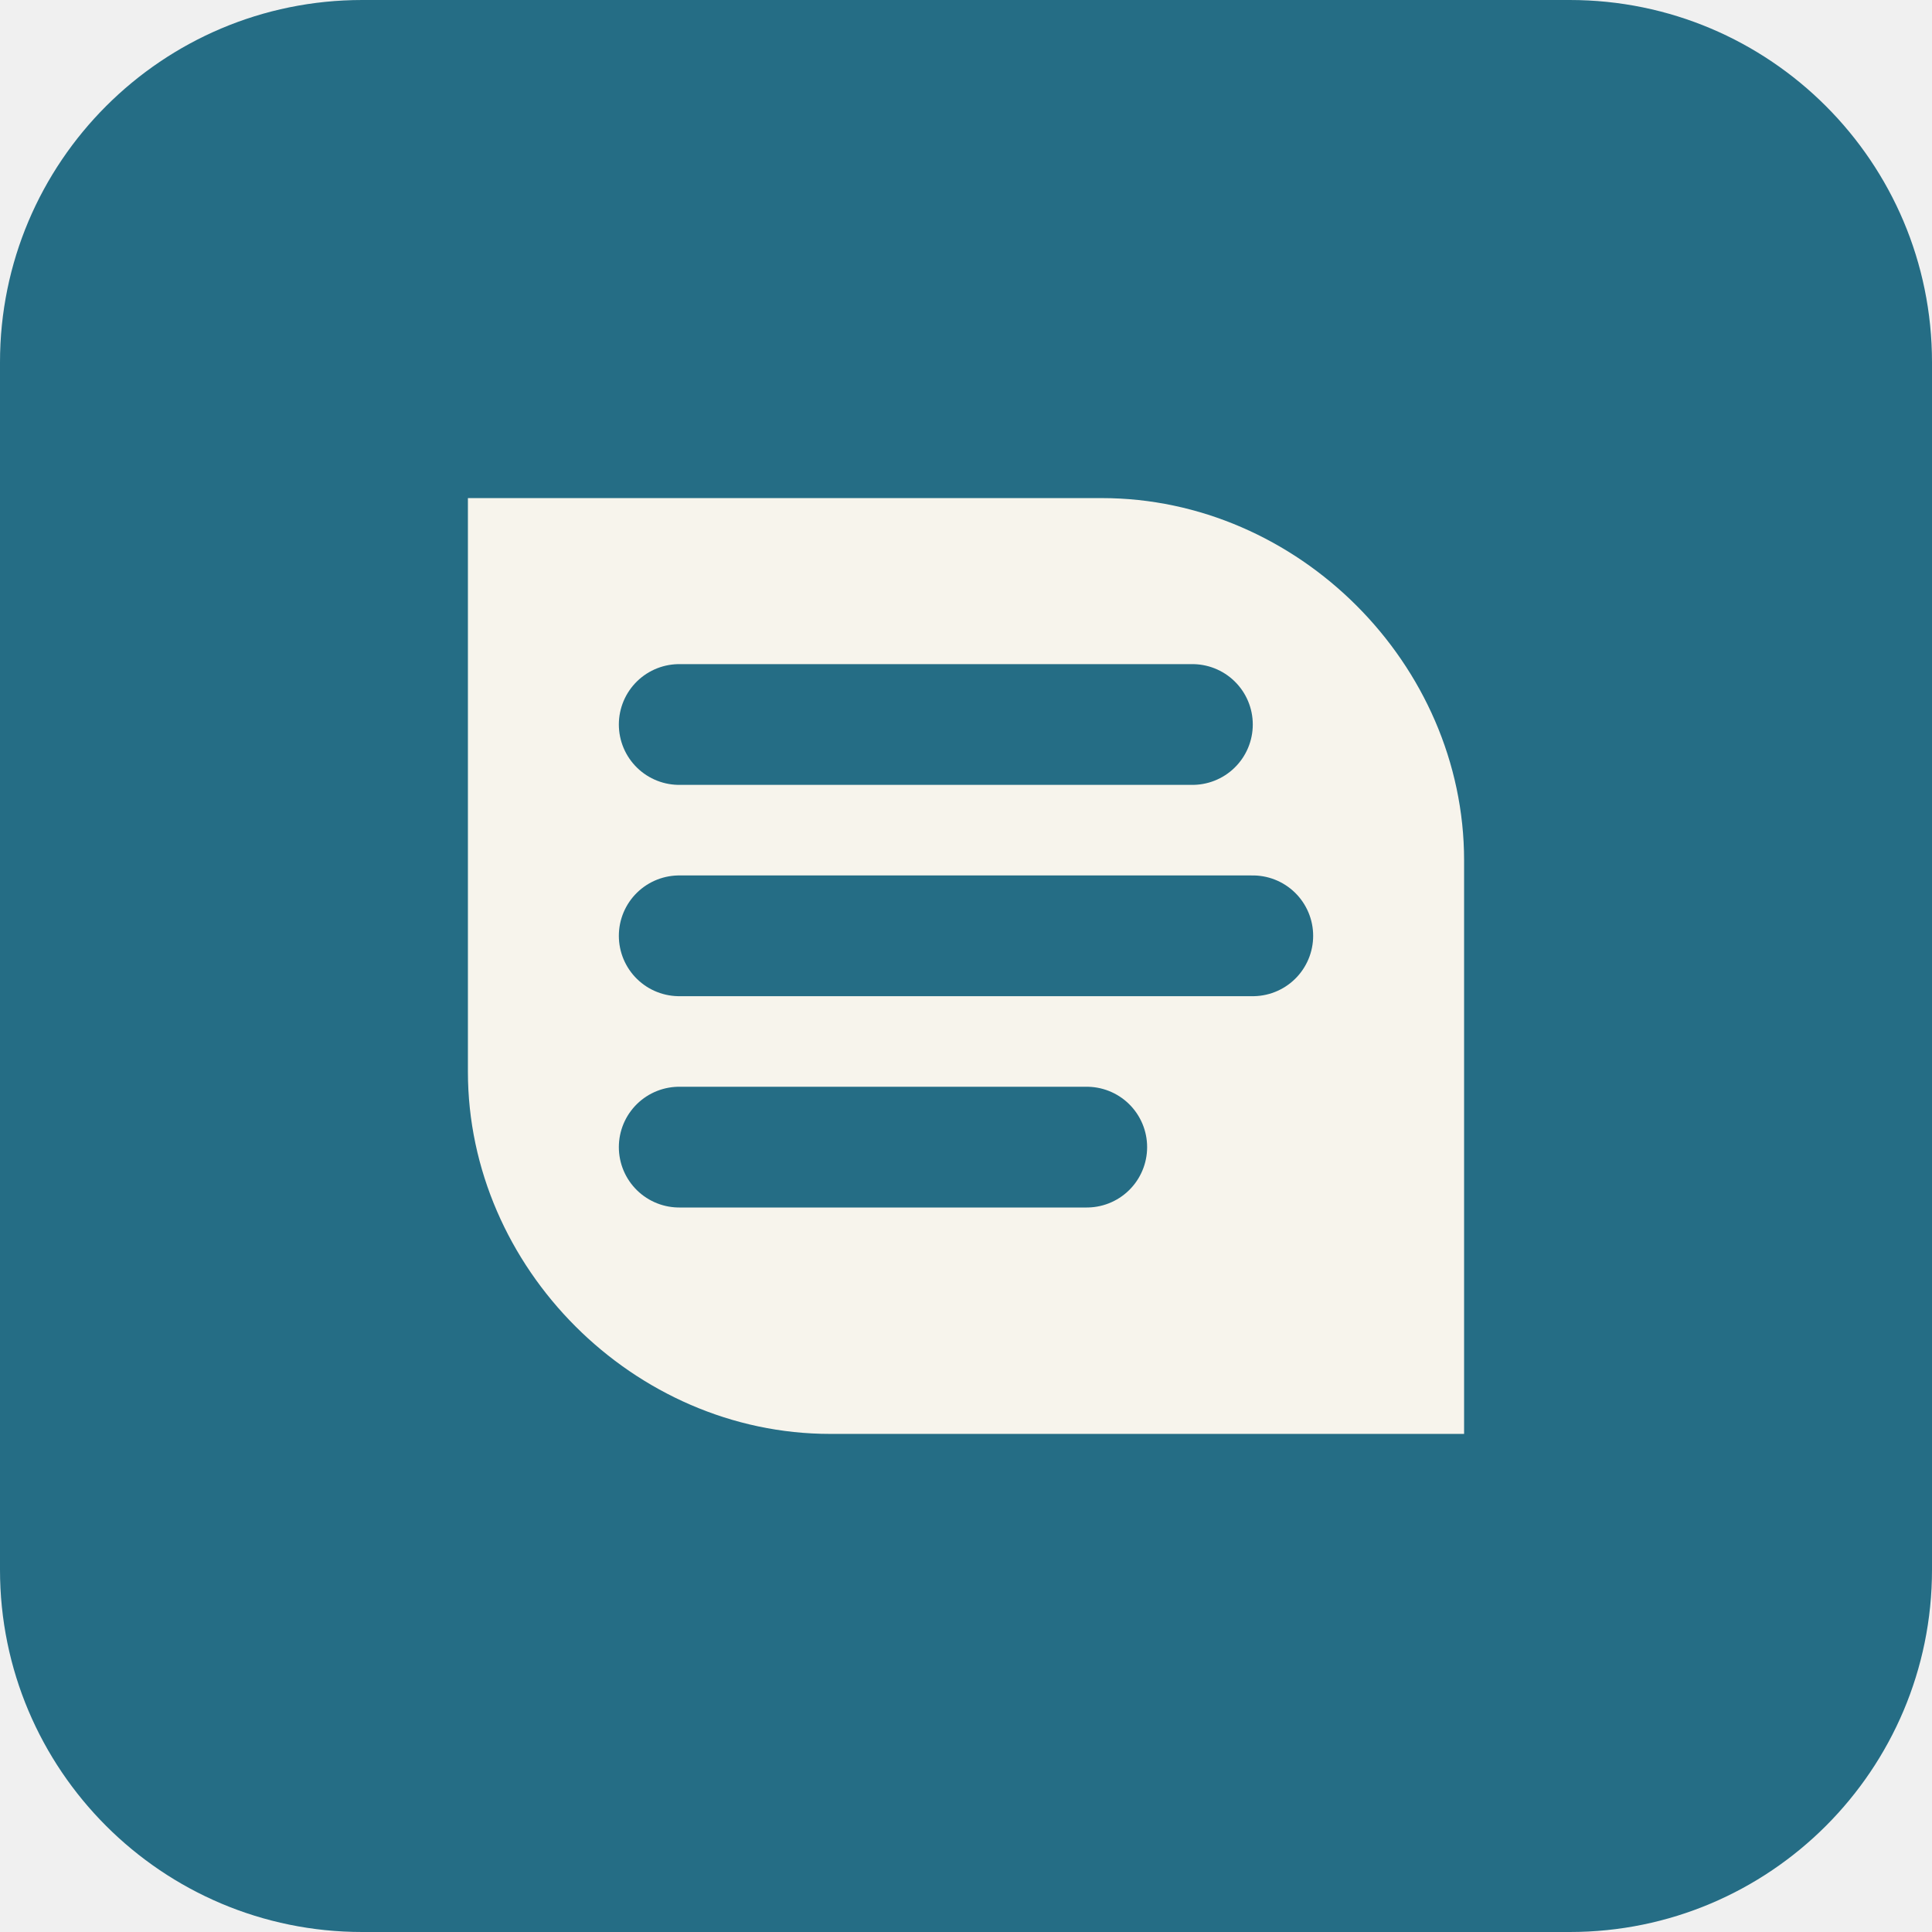
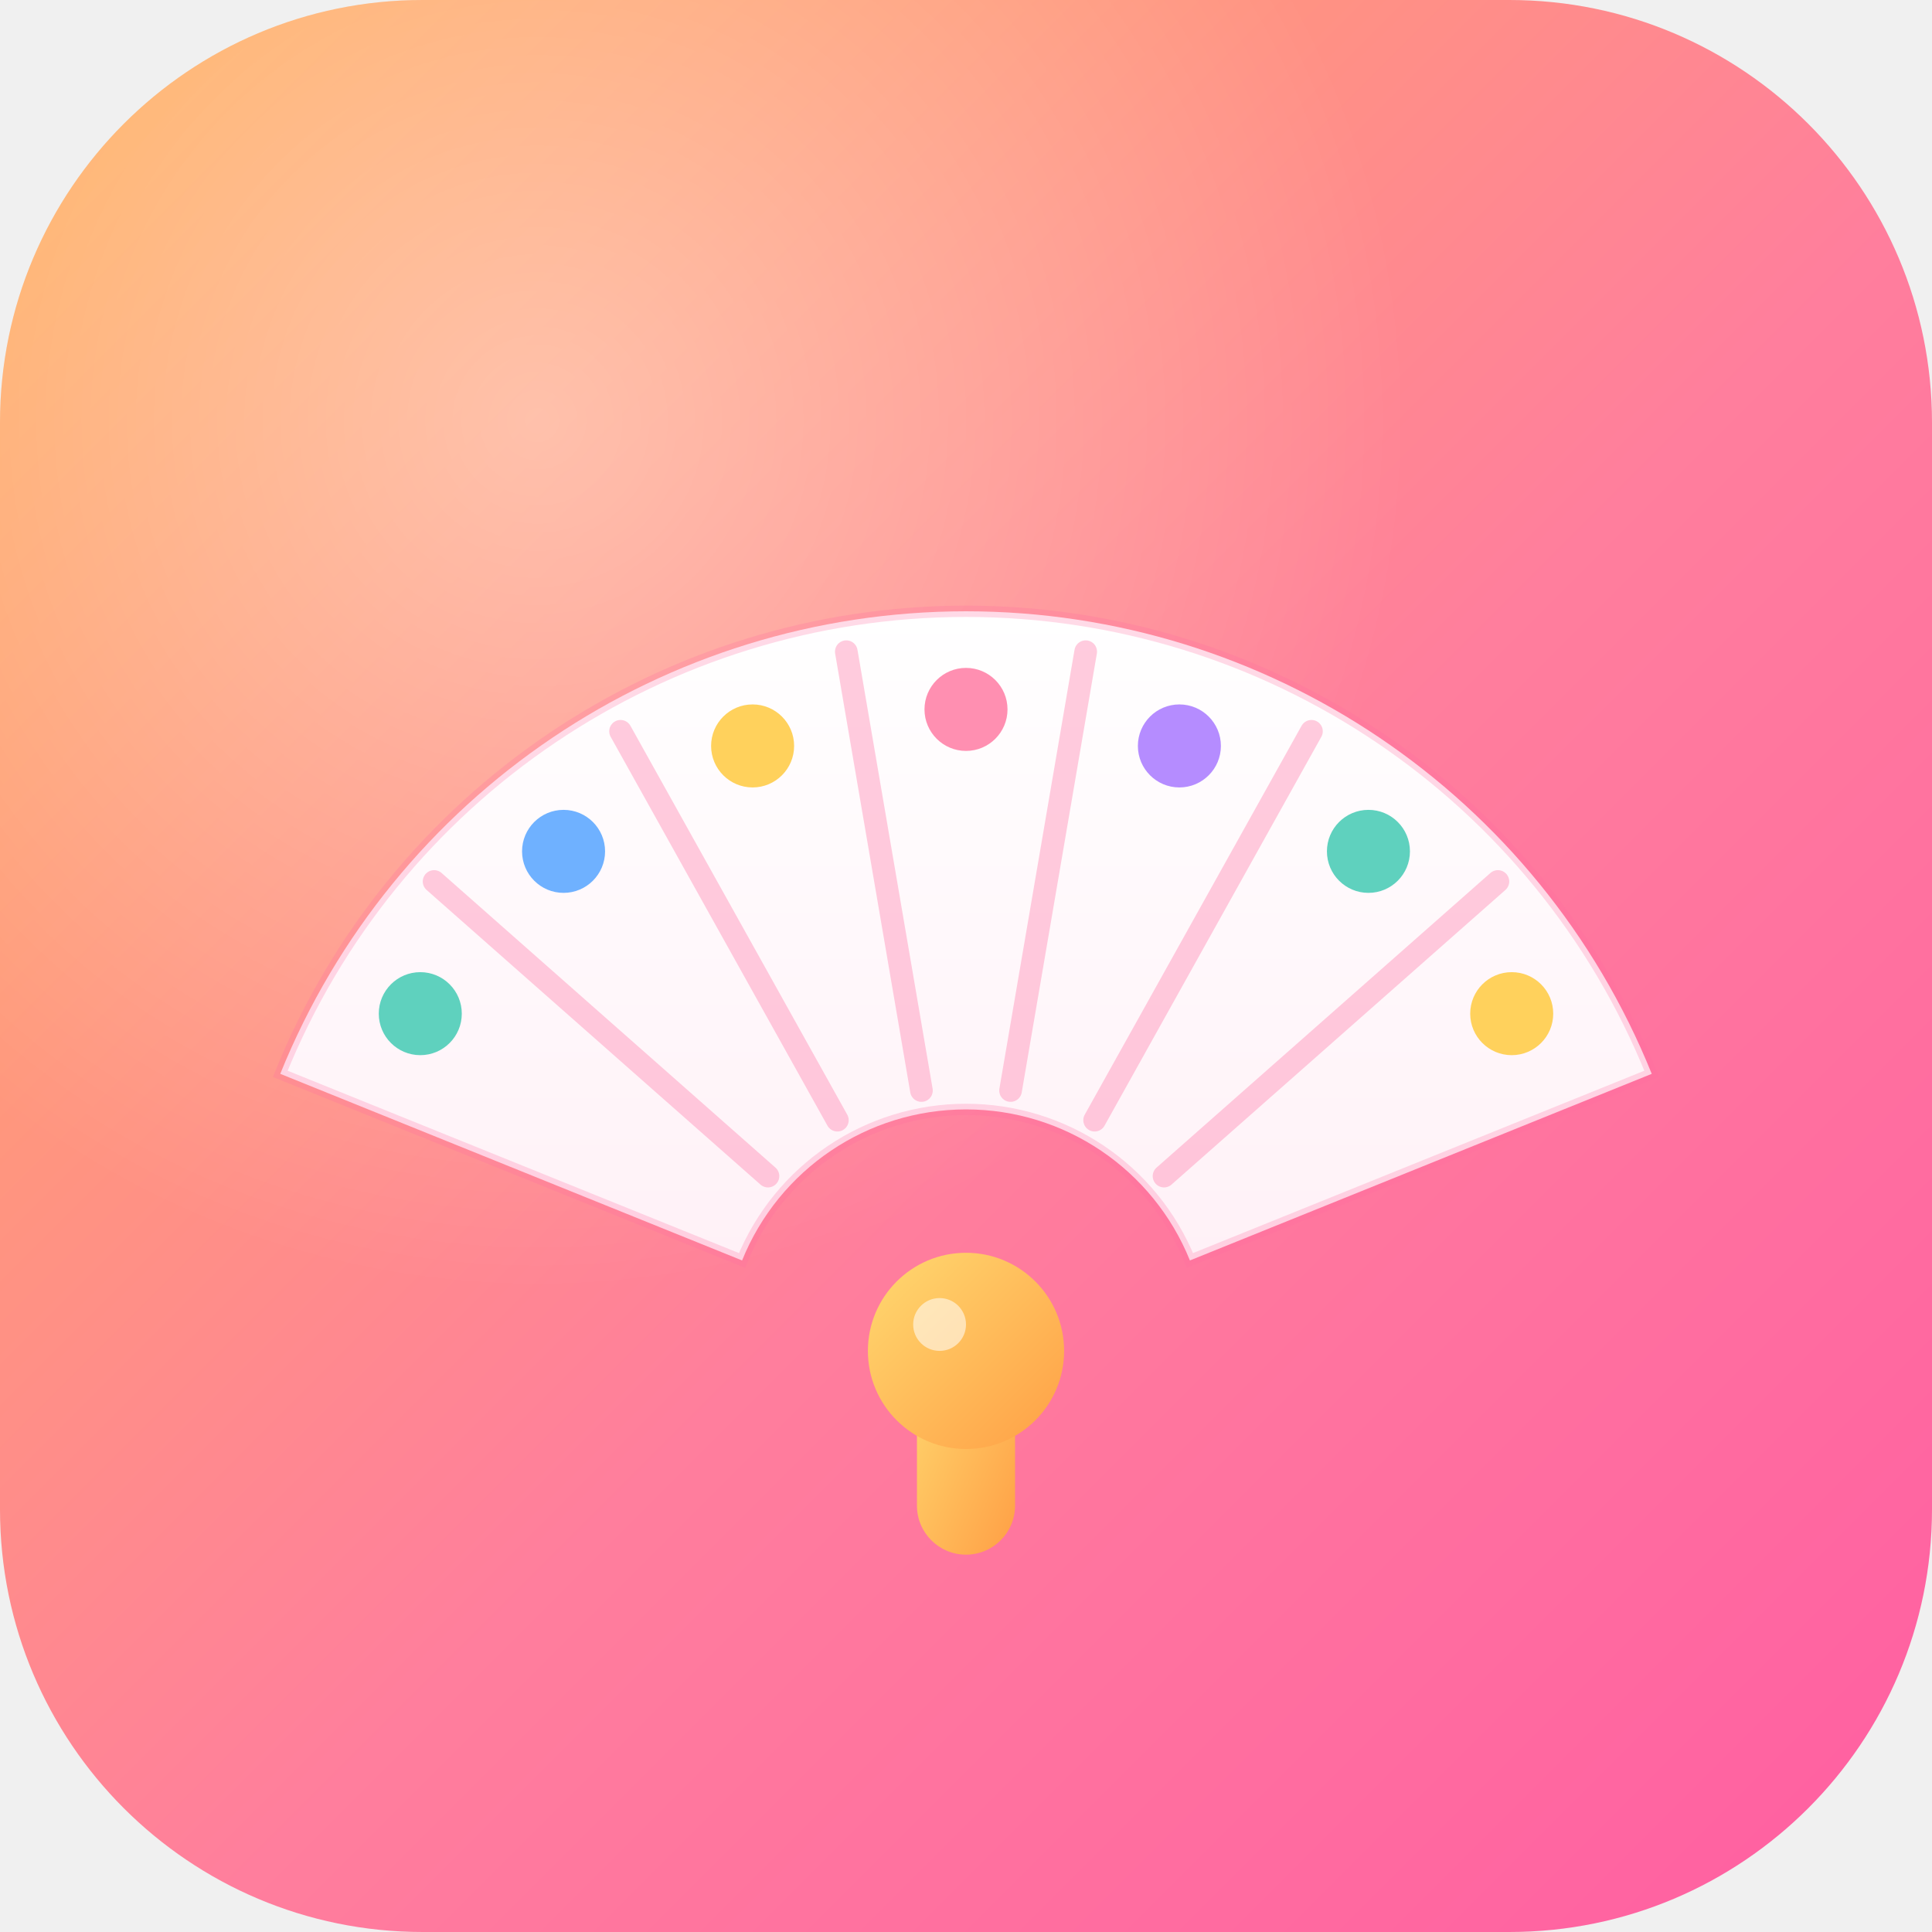
- <svg xmlns="http://www.w3.org/2000/svg" viewBox="0 0 128 128">
-   <rect width="128" height="128" rx="24" fill="#256d85" />
-   <path d="M31 33h42c13 0 24 11 24 24v38H55c-13 0-24-11-24-24V33Z" fill="#f7f4ec" />
-   <path d="M45 48h34M45 62h38M45 76h27" stroke="#256d85" stroke-width="8" stroke-linecap="round" />
+ <svg xmlns="http://www.w3.org/2000/svg" width="512" height="512" viewBox="0 0 512 512" role="img" aria-label="WordFan">
+   <defs>
+     <linearGradient id="bgGrad" x1="0" y1="0" x2="1" y2="1">
+       <stop offset="0" stop-color="#FFB259" />
+       <stop offset="0.55" stop-color="#FF7E9D" />
+       <stop offset="1" stop-color="#FF5DA2" />
+     </linearGradient>
+     <radialGradient id="shine" cx="0.28" cy="0.22" r="0.9">
+       <stop offset="0" stop-color="#FFFFFF" stop-opacity="0.38" />
+       <stop offset="0.5" stop-color="#FFFFFF" stop-opacity="0" />
+     </radialGradient>
+     <linearGradient id="fanGrad" x1="0" y1="0" x2="0" y2="1">
+       <stop offset="0" stop-color="#FFFFFF" />
+       <stop offset="1" stop-color="#FFF1F7" />
+     </linearGradient>
+     <linearGradient id="pivotGrad" x1="0" y1="0" x2="1" y2="1">
+       <stop offset="0" stop-color="#FFD970" />
+       <stop offset="1" stop-color="#FF9F45" />
+     </linearGradient>
+   </defs>
+   <rect x="0" y="0" width="512" height="512" rx="112" fill="url(#bgGrad)" />
+   <rect x="0" y="0" width="512" height="512" rx="112" fill="url(#shine)" />
+   <g transform="translate(256 256) scale(1.0) translate(-256 -256)">
+     <rect x="243.00" y="354.00" width="26" height="58" rx="13" fill="url(#pivotGrad)" />
+     <path d="M196.66 334.03 L74.27 284.58 A196.00 196.00 0 0 1 437.73 284.58 L315.34 334.03 A64.00 64.00 0 0 0 196.66 334.03 Z" fill="url(#fanGrad)" stroke="#FF6FA0" stroke-width="3" stroke-opacity="0.25" />
+     <path d="M203.52 311.68 L115.04 233.60 M221.91 296.86 L164.45 193.80 M244.19 289.00 L224.28 172.70 M267.81 289.00 L287.72 172.70 M290.09 296.86 L347.55 193.80 M308.48 311.68 L396.96 233.60" stroke="#FF8FB7" stroke-width="6" stroke-linecap="round" stroke-opacity="0.45" fill="none" />
+     <circle cx="111.38" cy="268.63" r="11" fill="#5FD1BE" />
+     <circle cx="149.35" cy="225.62" r="11" fill="#6FB1FF" />
+     <circle cx="199.45" cy="197.68" r="11" fill="#FFD15C" />
+     <circle cx="256.00" cy="188.00" r="11" fill="#FF8FB1" />
+     <circle cx="312.55" cy="197.68" r="11" fill="#B58CFF" />
+     <circle cx="362.65" cy="225.62" r="11" fill="#5FD1BE" />
+     <circle cx="400.62" cy="268.63" r="11" fill="#FFD15C" />
+     <circle cx="256.00" cy="358.00" r="26" fill="url(#pivotGrad)" />
+     <circle cx="249.00" cy="351.00" r="7" fill="#FFFFFF" opacity="0.55" />
+   </g>
</svg>
